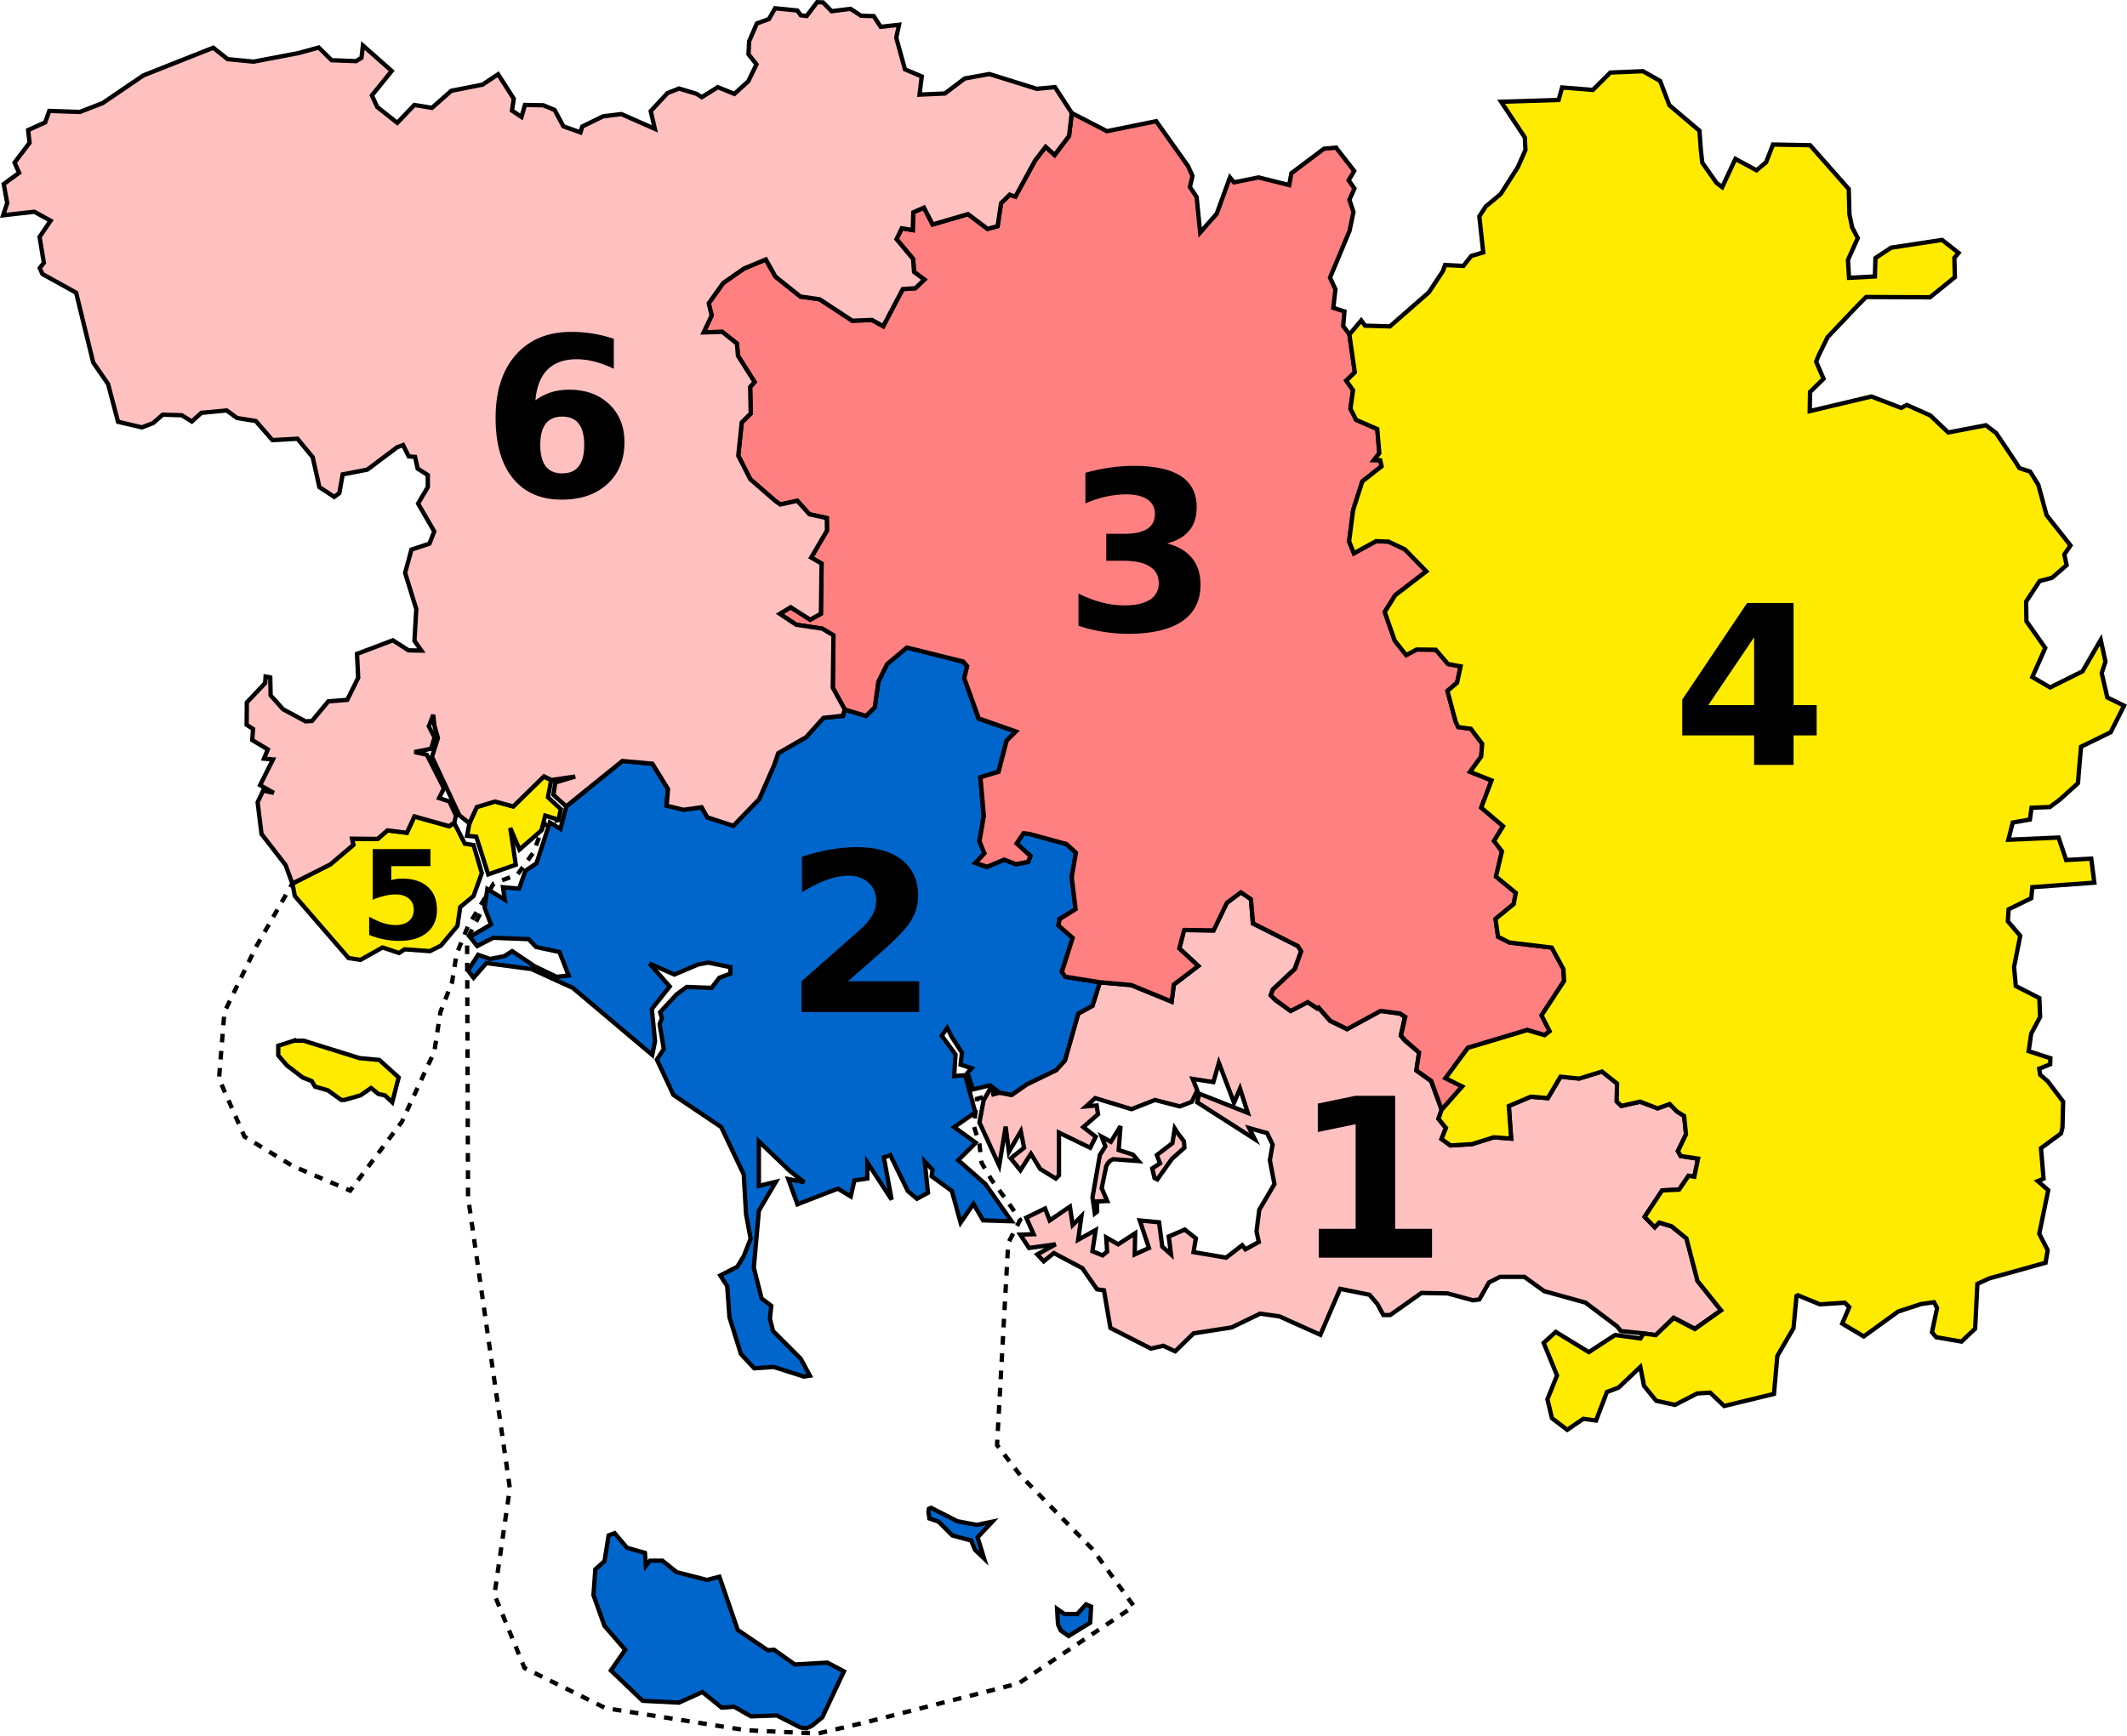
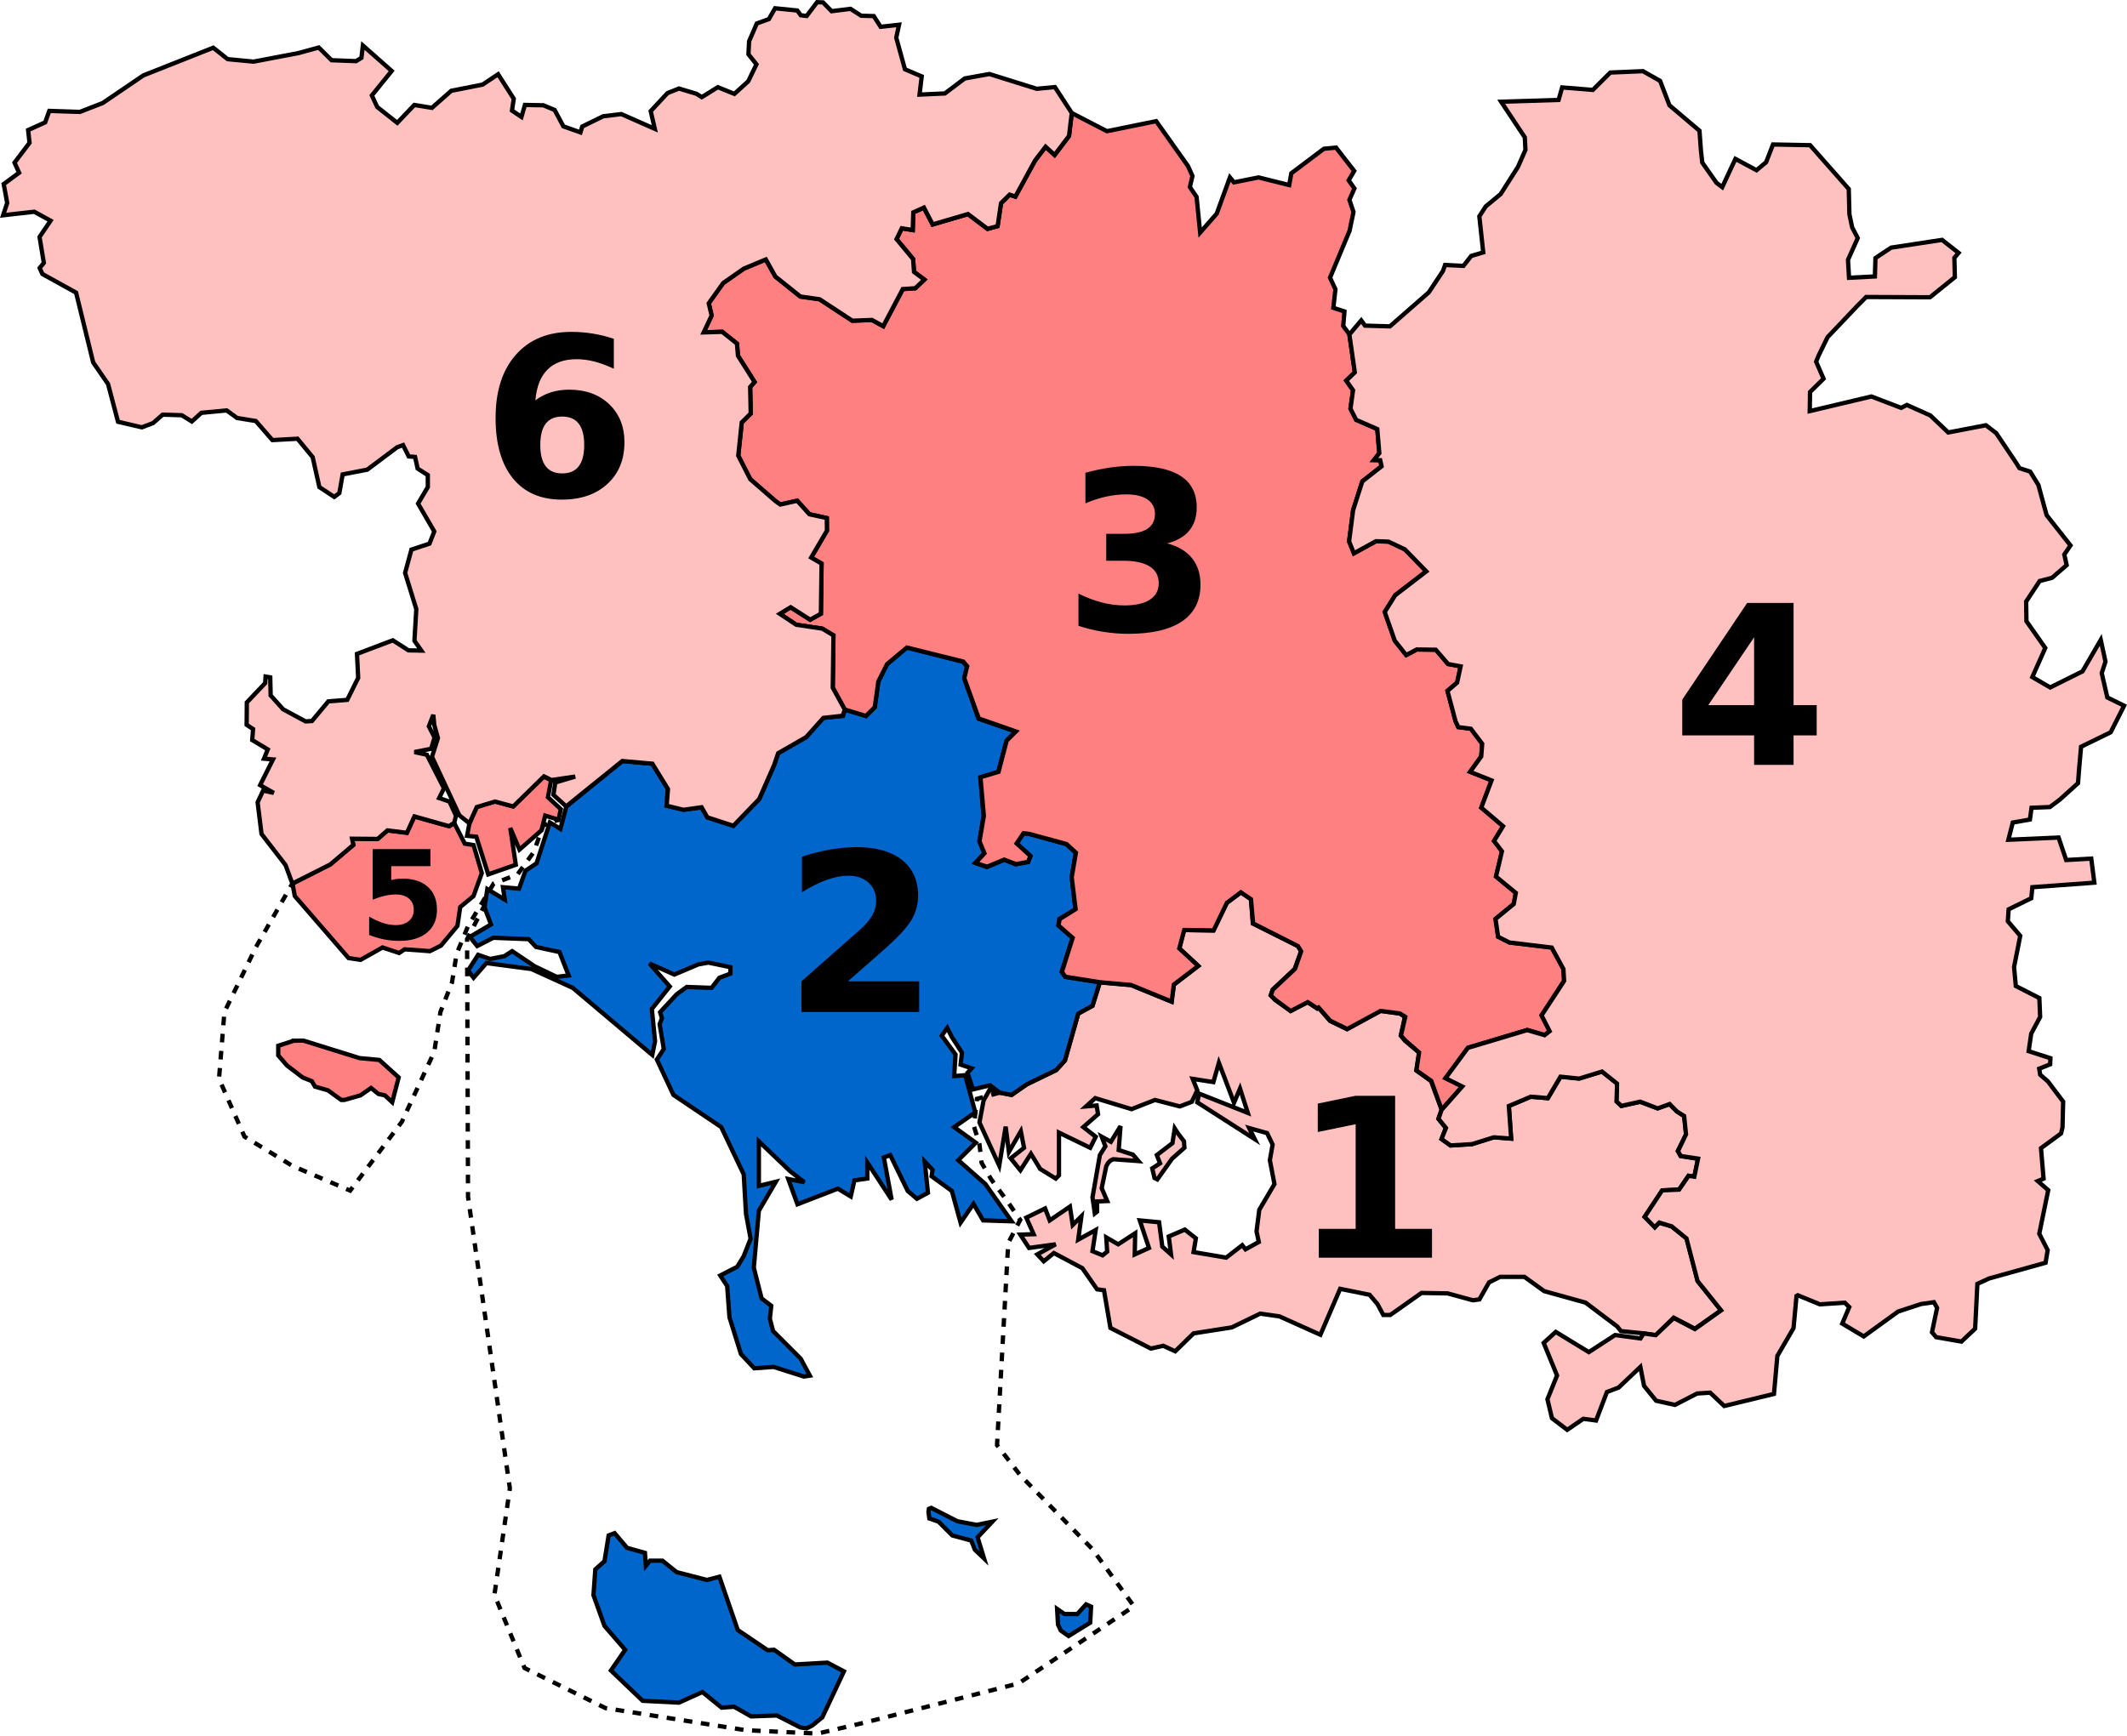
- <svg xmlns="http://www.w3.org/2000/svg" width="983.494" height="802.801" viewBox="0 0 983.494 802.801">
-   <path d="M585.048,589.206l-6.588,4.9L572.3,606.85l-13.6-.211-2.121,8.5,8.71,8.077-11.259,8.7-1.061,7.86-18.7-7.649-14.448-1.278-3.4,10.844-6.588,3.6-6.16,21.675-4.039,4.46-13.6,6.588-7.01,4.888-5.521-1.054-4.678-1.278-2.76,4.888-1.911,10.2L473.3,715.64l2.978-18.058,1.489,11.687,5.521-9.559,1.489,7.649-6.16,4.9,4.46,5.521,4.888-7.649,4.249,7.01,7.221,4.46,1.489-1.489V700.349l14.448,7.01,2.55-5.1-5.738-4.473,6.8-5.949-0.639-4.039-4.888.422L517.7,684.4l16.787,5.1,10.838-4.249,11.477,2.978,5.521-2.121,2.55-5.3-2.121-5.31,9.559,1.489,2.55-8.92,7.01,18.486,2.76-6.588,3.6,11.259-22.518-8.92-0.85,4.039,26.557,17-2.55-5.1,8.288,2.339,2.55,5.31-1.278,7.221,2.121,11.048-7.01,11.9-1.278,9.988,1.054,4.888-6.153,3.4-1.5-1.911-7.438,5.745-15.08-2.55,1.061-6.377-5.1-4.039-7.438,3.189,1.061,8.288-4.039-3.6-1.489-11.259-8.92-.85,4.249,12.748-6.588,2.978,0.211-9.777-7.86,5.1-5.521-3.189,0.422,6.588-2.121,1.7-4.678-1.911,1.489-9.777-8.077,4.454,1.489-10.838-4.039,4.039-1.278-8.5-9.349,6.377-2.121-5.521-8.71,4.249,3.4,7.649-6.16.2,4.039,6.16,12.32-1.7-8.5,4.678,2.978,3.189,4.678-3.821,13.176,7.01,6.8,9.777,3.189,0.422,2.978,17.419,18.7,9.553,5.738-1.278,5.521,2.55,8.5-8.295,17.63-2.754,13.176-6.377,8.92,1.278,18.908,8.5,9.138-21.247,13.6,2.754,3.61,4.249,2.76,5.1h3.189l14.448-10.2,12.109,0.211,11.687,3.189,2.978-.422,4.46-7.86,5.1-2.55h11.259l9.138,6.595,19.119,5.3,14.652,11.048,1.7,2.121,10.409,1.054,5.738,0.85,8.295-8.077,9.777,5.1,12.109-8.5-10.838-13.6-5.1-19.758-7.01-5.521-5.738-1.7-1.911,2.121L771.8,739.22l8.077-12.109,7.86-.422,4.249-6.377,2.754,0.422,1.7-8.288-8.077-1.278-1.278-2.339,3.821-7.649-0.85-8.5-3.4-2.121-3.4-3.4-5.521,1.911-8.077-2.978L760.945,688l-2.121-2.121,0.2-8.295-7-5.521-10.62,3.189-8.5-.85-5.949,9.994-7.86-.646L708.9,688l1.061,15.094-7.86-.646-10.2,3.2-9.988.639-4.039-2.978,1.911-5.1-3.4-4.249,1.489-4.249-4.888-13.176-6.8-4.9,1.278-8.288-6.588-5.521-1.911-2.345,1.911-8.7-2.339-1.5-8.92-1.278-15.509,8.5-7.853-3.821-5.31-6.153-0.639.422-4.46-2.978-7.86,4.039-7.221-5.1-1.911-2.121,0.85-2.55,10.2-9.553,2.978-8.295-1.489-2.339-20.819-10.409-0.85-11.253ZM529.384,697.358l-4.46,7.221-4.249-2.345,1.7,4.46-2.55,4.039-3.4,19.547,1.061,7.445,1.061-.85V732.2l4.678-.211-2.55-5.949,2.121-10.2,0.85-1.489,1.061-1.061,1.278-.639,11.687,0.85-2.55-2.978-6.588-2.121Zm25.068,1.061-1.061,6.8-7.221,5.521,1.489,3.821-3.61,2.339,1.061,4.46L546.388,722l6.8-9.559,5.738-5.1-0.211-2.978-2.76-3.61Z" transform="translate(-11.271 -176.5)" fill="#ffc0c0" stroke="#000" stroke-width="2" />
-   <path d="M430.588,475.962l-9.138,7.649-4.039,8.077-1.7,11.9-4.039,4.045-9.777-2.978-0.85,2.978-9.138.85-7.86,8.92L371.09,524.84l-1.911,5.521-6.8,15.719L350.271,558.4l-11.9-3.821-2.76-4.678-8.288,1.061-7.86-1.911L320.1,541.4l-7.221-11.687-13.809-1.278-25.918,21.036-2.76,10.409-4.888-2.978-6.16,18.908-5.1,3.4L251.27,587.5l-7.438-.639,0.85,5.738-8.077-4.888-1.278,8.5,2.978,7.86-9.777,5.738,3.4,4.249,7.438-3.821,16.358,0.639,3.4,3.61,10.838,2.339,4.249,10.838-5.521.646-10.2-4.9-10.409-7-3.61,2.339-6.588,1.278-5.521-1.911-4.678,7.221,2.55,3.4,5.949-6.8L257,624.7l19.119,8.71,36.756,31.017,1.278-6.377-1.489-14.876,8.288-10.409-9.349-10.62,11.477,5.1,11.048-4.678,4.678-.85,10.2,2.121v2.978l-5.1,1.911L340.3,633.4l-11.477-.422-4.678,3.4-7.649,8.288,0.85,2.76-1.061,2.76,1.911,11.477-3.189,4.9,7.649,16.352,22.1,14.876,10.409,21.886,1.061,18.276,2.121,11.477-3.189,8.077-2.978,4.888-7.86,4.039,3.189,4.888,1.061,14.448,5.31,17,6.16,6.588,8.92-.639,14.02,4.46,2.76-.422-4.249-7.853-12.748-12.748-1.489-5.745,0.639-5.949-4.46-3.4-3.61-14.237,2.339-26.346,7.86-13.387L362.156,725V704.388L376.6,718.2l6.588,5.1-7.438-1.489L380,733.494l18.7-7.221,5.949,3.61,1.7-7.438,5.949-.85v-7.438l11.259,17.2-3.61-19.547,2.55-.85,0.422-.2L431,727.335l4.249,3.61,5.1-2.76-1.489-14.448,3.61,3.821-0.422,2.978,9.349,6.8,4.039,14.659,5.949-8.71,4.46,7.649,13.176,0.422-12.109-17.208L454.371,713.1l8.077-8.077L452.46,697.8l9.777-6.8-4.678-17.208-5.1.422,0.639-9.994-6.377-8.7,2.55-3.61,2.121,4.249,4.678,7.221-0.639,5.521,5.1,1.7-1.911,2.121,2.55,7.649,7.86-1.911,4.46,3.4,5.521,1.061,7.01-4.888,13.6-6.588,4.039-4.46,6.16-21.675,6.588-3.61,3.4-10.838-15.937-2.55-1.7-2.345,5.1-15.719-6.588-5.738,0.422-2.978,7.438-4.46-1.7-14.876,1.911-11.259-4.46-4.039-17-4.678-2.76-.422-3.189,4.888,6.377,5.738-1.061,2.76-5.738,1.061-5.31-2.121-8.077,3.4-5.31-1.9,4.249-4.46-2.339-5.521,1.911-11.687L464.556,536.1l8.288-2.55,3.821-14.448,4.249-4.249L463.706,508.9l-6.588-18.7,1.278-5.521-1.911-2.121Zm11.259,397.953-1.061.422-0.211,1.489L441,878.8l4.249,1.489,6.377,6.377,8.71,2.339,1.7,4.249,4.249,4.039L463.3,887.52l6.8-7.221-7.221,1.489-8.92-1.7ZM295.457,885.6l-2.76,1.054-1.911,11.9-4.249,3.821-0.85,11.9,5.1,14.237,9.559,11.048-6.588,9.559,14.659,14.02,16.787,0.85,10.838-4.9,8.92,7.221,5.738-.422,7.86,4.46,11.9-.422,10.838,5.521,2.978,0.422,2.55-1.278,4.678-3.821,9.988-21.247-7.649-4.039-15.087.85-9.559-6.8-2.978.211L352.406,930.4l-8.5-24.646-5.738,1.489-14.02-3.61-6.588-5.3h-5.738l-1.911,2.339-0.422-5.949-8.288-2.339Zm217.99,32.934L509.409,923H503.46l-3.4-2.345,0.422,7.221,1.278,2.76,3.61,2.55,9.988-6.16,0.422-7.438Z" transform="translate(-11.271 -176.5)" fill="#06c" stroke="#000" stroke-width="2" />
-   <path d="M401.862,504.674l-5.555-10.1,0.32-24.2-5.188-3.114-12.021-1.8-7.588-5.045,5-3.046,9.036,5.745,4.957-2.754,0.313-23.184-4.814-2.8,7.3-12.449-0.068-5.793-8.064-1.782-5.6-6.235-7.86,1.734-2.278-1.639-11.579-10.056-5.562-10.906,1.611-15.38,4.154-4.12-0.265-12.272,2.046-2.291-7.683-12.143L352,335.412l-6.806-5.446-8.567.259,3.672-7.792-1.333-5.67,6.677-9.362,9.587-6.683,10.124-4.222,4.44,7.914,11.538,9.233,8.914,1.271,15.1,9.913,9.063-.354,5.235,2.869,9.036-17.14,5.786-.394,4.2-4-4.78-3.549-0.435-5.969L425.8,287.1l2.427-5.011,5.058,0.816,0.258-8.186,4.922-2.182,4.032,7.792,16.345-4.8,9.056,6.84,4.63-1.264,1.6-10.627,3.971-3.91,2.638,0.9,9.152-16.766,4.834-6.3L498.9,248.2l6.656-8.784,1.278-10.634,16.27,8.4,22.77-4.63,14.7,20.73,2.087,4.6-1.2,5.113,3.1,4.583,1.652,16.481,7.663-8.737,6.106-16.766,1.87,2.284,11.388-2.278,14.149,3.536,0.979-5.459L623.435,245.3l5.6-.537,8.39,10.8-2.55,4.344,2.658,3.767-2.318,5.249,1.883,5.636-1.815,8.7-9.036,21.675,2.5,5.364-0.972,8.581,5.147,1.666-0.571,6.738,2.883,3.9,2.516,17.5-3.957,3.835,3.141,4.454-1.2,8.512,2.631,5.167,9.763,4.263,0.945,11.143-2.475,3.2,2.889,0.068,0.632,2.815-8.914,7-4.229,13.238-1.87,14.482,2.216,5.514,10.2-5.6,5.806,0.2,7.574,3.583,9.906,10.171-14.366,11.021L651.59,459.5l4.637,13.272,5.29,6.663,4.868-2.577,8.832,0.109,5.65,6.609,5.813,1.074-1.618,7.54-4.453,3.835,3.739,14.067,1.251,2.672,5.813,0.741,5.249,6.976-0.455,5.847-5.133,7.125,9.92,3.95-4.766,12.605,10.083,8.56-4.168,6.853,3.651,4.773-2.754,11.687,9.165,7.533-0.965,5.174-8.417,6.894L704,609.718l5.242,2.652,19.574,2.359,5.385,9.927,0.326,5.48-10.423,15.943,3.726,7.316-2.332,1.829-8.023-2.353-27.427,8.213L679.7,675.124l7.724,3.848-9.539,10.8-4.834-13.353-6.874-4.848,1.244-8.281-6.4-5.589-1.978-2.23,1.992-8.662-2.522-1.584-8.866-1.149-15.441,8.356-7.867-3.835-5.358-6.092-0.558.381-4.46-2.876-7.914,4.107-7.119-5.242-2.067-1.985,0.972-2.692,10.233-9.6,2.842-8.077-1.5-2.441-20.723-10.491-1-11.191-4.657-3.175-6.439,4.827-6.167,12.782-13.584-.19-2.278,8.519,8.764,8.125-11.3,8.587-0.979,7.887-18.738-7.676-14.4-1.278-16.039-2.529-1.591-2.271,4.97-15.719-6.581-5.766,0.585-2.931,7.363-4.6-1.808-14.754,1.951-11.341-4.365-4.012-16.977-4.63-2.9-.367-3.182,4.7,6.384,5.827-1.088,2.713-5.582,1.047L475.6,574.1l-7.914,3.277-5.33-1.768,4.1-4.426-2.291-5.575,2.026-11.749-1.57-17.881,8.356-2.5,3.767-14.428,4.27-4.243-17.147-5.983-6.738-18.67,1.353-5.528-1.843-2.155L430.609,476l-9.152,7.656-4.045,8.057L415.753,503.6l-4.066,4.039Z" transform="translate(-11.271 -176.5)" fill="#ff8080" stroke="#000" stroke-width="2" />
-   <path d="M954.608,673.562l-0.449-2.781,5.072-2.033,0.116-2.815-10.063-3.257,1.19-8.118,4.12-7.71-0.36-8.744-10.878-5.555-0.816-8.791,2.862-14.434-5.745-6.731,0.374-5.514,10.471-5.14,0.489-5.1,28.665-2.094-1.428-11.137-11.592.666-3.515-10.4L939.908,564.9l2.033-7.962,7.934-1.4,0.741-5.432,8.485-.34,4.61-3.454,8.4-7.588,0.435-5.786,0.972-11.062,13.7-6.7,6.2-12.286-7.751-3.8-2.6-11.266L984.8,482.5l-2.169-10.049-8.451,14.57-14.951,7.431-8.24-4.807,5.976-13.455-8.7-12.367-0.143-9.083,6.248-9.5,5.738-1.5,6.751-5.854-1.088-4.922,2.862-4.188-11.042-14-3.821-14.02-3.787-6.126-4.95-1.611-1.57-2.509-9.2-13.707-4.732-3.624-17.419,3.352-8.288-7.88L892.981,363.8l-2.658,1.346-13.741-5.262-28.508,6.765,0.136-8.839,6.248-6.133-3.434-7.88,1.095-2.74,4.188-8.594,13.646-14.373,4.2-4.222L903.669,314l11.5-9.288-0.231-8.954,1.945-2.291-7.622-6-23.552,3.583-7.261,4.814-0.251,8.505-11.959.632-0.489-8.3,4.515-10.083-2.584-4.922-1.265-6.044-0.306-11.721-17.888-20.268-17.14-.32-3.2,8.22-4.426,3.685L813.691,250,807.6,263.064l-2.658-1.992-6.568-9.349-0.626-5.623-0.666-9.124-13.89-11.769-4.3-11.259-7.941-4.515-15.1.632-8.077,8.036-14.19-1.149-1.639,5.779-26.557.843,10.933,16.474,0.292,5.8-3.461,7.866-8,12.558-6.887,5.7-2.971,4.6,1.8,16.671-5.555,1.652-3.6,4.589-8.492-.422-0.965,2.774-6.568,9.913-17.97,15.712-11.5-.34-1.754-2.414-5.487,6.52,2.516,17.508-3.957,3.828,3.141,4.454-1.2,8.512,2.631,5.167,9.763,4.263,0.945,11.15-2.475,3.189,2.889,0.068,0.632,2.815-8.914,7-4.236,13.244-1.863,14.482,2.216,5.507,10.2-5.6,5.806,0.2,7.574,3.583,9.906,10.178L656.4,451.8l-4.861,7.758,4.637,13.272,5.29,6.663,4.868-2.577,8.825,0.116,5.657,6.6,5.813,1.074-1.618,7.54-4.46,3.835,3.746,14.074,1.251,2.665,5.813,0.748,5.249,6.969-0.455,5.847-5.133,7.125,9.913,3.95-4.759,12.605,10.083,8.567-4.175,6.847,3.658,4.773-2.754,11.687,9.165,7.54-0.965,5.167-8.417,6.894,1.183,8.234,5.235,2.658,19.581,2.353,5.385,9.927,0.326,5.48L724.06,646.142l3.726,7.309-2.332,1.829-8.023-2.345L690,661.148l-10.348,14.033,7.724,3.848-9.539,10.8-1.435,4.107,3.461,4.256-2.067,5.12,4.175,2.964,9.906-.591,10.13-3.168,8,0.605-1.074-15.073,10.185-4.317,7.853,0.673,5.84-9.92,8.655,0.884,10.545-3.257,6.942,5.548-0.143,8.356,2.2,1.972,8.642-1.951,8.077,3.121,5.568-2.013,3.365,3.434,3.311,2.087,0.884,8.492-3.726,7.751,1.292,2.257,8,1.217-1.727,8.349-2.658-.4-4.4,6.384-7.839.347-8.084,12.266,4.664,4.766,2.094-2.135,5.711,1.713,6.874,5.616,5.126,19.69,10.892,13.578L794.954,791.2l-9.77-5.1-8.342,7.914-5.6-.768-1.448,2.291-11.721-1.577-12.157,7.907-15.291-9.342-5.582,5.086,6.173,15.06-4.44,11.021,2.094,8.737,7.057,5.392,7.438-5.106,5.895,0.789,5.025-13.183,5.392-2.04,10.069-9.553,1.7,8.73,5.589,6.9,8.71,1.924,10.26-5.276,6-.381,6.527,6.167,22.994-5.582,1.564-17.569,7.486-12.891,1.373-14.842,0.605-.326,10.219,4.2,11.49-.761,2.074,2.026-3.236,7.642,9.947,5.935,15.869-11.5,10.62-3.481,5.942-.85,1.475,2.624-2.359,11.273,1.938,2.284L918.213,797l6.337-5.977,1.027-20.717,5.466-2.509,26.068-7.261,0.972-5.806-3.882-7.608,4.134-20.146-4.814-4.2,2.665-1.129-1.2-14.088,9.274-6.819,0.68-2.808,0.292-11.919-7.071-9.369Z" transform="translate(-11.271 -176.5)" fill="#ffeb00" stroke="#000" stroke-width="2" />
-   <path d="M262.734,535.664L248.5,549.473l-8.288-2.339-8.5,2.55-3.4,7.649-1.061,5.738,4.249,0.422,5.521,17.419,12.748-4.454-2.55-17,4.249,9.988,10.2-8.92,1.7-6.8,6.16,1.911,1.061-4.888-5.949-5.521,1.489-7.86Zm-59.913,18.486-3.4,7.438-8.92-1.061-4.678,4.045-11.687-.211,0.422,2.978-10.62,8.92-17.419,8.92,1.061,5.745,24.857,28.685,5.521,0.85,10.2-5.738,7.649,2.55,2.55-1.7,11.687,0.85,5.1-2.55,7.649-9.144,1.278-8.7,6.16-5.1,3.821-10.62-3.821-12.959-4.039-.639-4.888-9.559-2.339,1.489Zm-55.67,103.685-7.221,2.339v4.46l4.039,4.678,7.221,5.521,4.249,1.7,1.489,2.55,5.949,1.7,6.16,4.454h1.489l7.438-2.121,4.888-3.4,3.4,2.76,2.978,0.639,3.4,3.189,2.978-11.477-8.92-8.077-9.138-.85-25.918-8.077-4.48.013h0Z" transform="translate(-11.271 -176.5)" fill="#ffeb00" stroke="#000" stroke-width="2" />
-   <path d="M433.566,274.725l-0.258,8.186-5.058-.822-2.427,5.018,7.649,9.186,0.435,5.977,4.78,3.549-4.2,4-5.786.394-9.036,17.14-5.235-2.869-9.063.354-15.1-9.913-8.914-1.271-11.538-9.233-4.44-7.914-10.124,4.222-9.587,6.683-6.677,9.362,1.333,5.67-3.672,7.792,8.567-.259,6.806,5.439,0.476,5.63,7.683,12.143-2.046,2.291,0.265,12.272-4.154,4.12-1.611,15.372,5.562,10.906L369.778,408.2l2.278,1.645,7.86-1.734,5.6,6.235,8.064,1.774,0.068,5.8-7.3,12.449,4.814,2.8-0.313,23.178-4.957,2.76-9.036-5.745-5,3.046,7.588,5.045,12.021,1.8,5.188,3.114-0.32,24.2,5.555,10.1-0.911,2.876-8.975.993-7.968,8.893L371.1,524.867l-1.836,5.4-6.935,15.774-11.946,12.4-12.048-3.916-2.652-4.657-8.349,1.176-7.819-1.9,0.619-7.7-7.207-11.728-13.9-1.231-25.959,20.982-5.888-5.337,0.85-5.711,9.219-2.754-11.042,1.611-3.4-1.693-14.2,13.911-8.438-2.271-8.444,2.57-3.4,7.492-4.657-3.678-12.653-27.074,2.747-8.7-1.686-5.99-0.462-4.725-2.053,5.31,2.645,5.16-1.591,5.222-7.724,1.523,5.738,1.231,7.914,15.529-2.223,4.521,4.78,1.618,3.005,6.54-0.823,3.3-2.366,1.543-16.012-4.521L199.4,561.7l-8.954-1.142-4.549,3.957-11.837-.1,0.612,2.842-10.695,9.077-17.521,8.812L143.3,576.58l-11.1-14.353-1.808-14.645,2.563-5.446,4.916,1.095-6.323-3.6,5.949-11.885-4.154-.36,1.754-4.283-7.2-4.324,0.394-5.093-2.978-1.965,0.082-10.335,8.478-8.934,0.2-3.039,2.155,0.388,0.184,8.315,5.766,6.432,10.4,5.6,2.951-.19,7.547-9.07,8.757-.7,5.052-10.178-0.537-11.089,16.569-6.269,7.221,4.637,5.956,0.116L202.9,472.86l0.857-14.625-5.174-16.766,2.93-10.777,8.336-2.747,2.223-5.643-7.492-12.9,4.515-7.649-0.02-5.535-4.684-2.978-1.2-5.419-2.917-.225-2.624-5.242-2.747,1.006L181.093,393.72l-11.375,2.2-1.537,8.642-2.346,1.768-6.881-4.528-3.107-13.863-7.023-8.519-11.606.639-7.663-8.825-8.655-1.394-4.821-3.508-11.7,1.115-4.412,4-4.657-2.883-8.8-.272-4.467,3.9-5.181,1.972-11.014-2.577-4.6-17.466-6.881-9.974-7.907-32.282L30.9,303.246l-1.271-2.781,1.924-2.373-1.985-12,5.092-7.506-7.533-4.147L12.715,276.07l1.89-5.677-1.611-8.757,7.112-5.228-2.115-4.678,6.942-9.179L24.28,236.67l7.894-3.57,1.89-5.3L48.2,228.273l10.566-4.107,18.806-12.789,32.309-12.8,6.663,5.283,11.987,1.149,20.723-3.95,9.4-2.577,5.949,5.874,11.3,0.422,2.5-1.53,0.68-5.7,13.313,11.762-9.165,11.327,2.468,5.351,9.281,7.323,7.887-8.261,8.138,1.332,8.934-7.887L234.4,215.64l7.193-4.793,7.241,11.334-0.816,5.459,4.372,2.937L254,225.036l8.5,0.156,5.215,2.155,4.066,7.588,7.9,2.8,0.83-2.726,9.7-4.732,8.363-1.013,15.481,6.819-1.89-8.186,7.737-8.329,5.33-2.121,8.084,2.427,2.475,1.557,7.4-4.61,7.656,3.1,6.418-5.827,3.794-7.839-3.7-4.657,0.3-6,3.569-8.247,5.582-2.019,2.849-5,10.273,1.027,1.6,2.2,2.726,0.347,4.834-6.384,2.74,0.1,3.971,4.066,8.723-1.1,4.936,3.2,5.82,0.163,3.189,4.95,8.506-.938-1.292,5.99,4.025,14.611,7.758,3.3-1.013,8.4,11.721-.524,9.186-6.942,11.4-2.053,21.886,6.84,8.4-.8,7.805,11.98-1.278,10.627-6.656,8.784-4.175-3.787-4.834,6.3-9.152,16.766-2.638-.9-3.971,3.916-1.6,10.62-4.63,1.271-9.056-6.84-16.345,4.8-4.032-7.792Z" transform="translate(-11.271 -176.5)" fill="#ffc0c0" stroke="#000" stroke-width="2" />
-   <text transform="translate(222.779 229.637)" font-size="102.732" font-family="DejaVu Sans" font-weight="700">6</text>
-   <text transform="translate(491.796 291.703)" font-size="102.732" font-family="DejaVu Sans" font-weight="700">3</text>
-   <text transform="translate(773.237 353.771)" font-size="102.732" font-family="DejaVu Sans" font-weight="700">4</text>
-   <text transform="translate(597.737 581.707)" font-size="102.732" font-family="DejaVu Sans" font-weight="700">1</text>
-   <text transform="translate(362.476 468.067)" font-size="102.732" font-family="DejaVu Sans" font-weight="700">2</text>
-   <text transform="translate(166.285 434.365)" font-size="57.144" font-family="DejaVu Sans" font-weight="700">5</text>
-   <line x1="258.255" y1="379.139" x2="256.382" y2="379.84" fill="none" stroke="#000" stroke-width="2" />
-   <polyline points="253.048 381.087 251.175 381.788 250.505 383.673" fill="none" stroke="#000" stroke-width="2" />
-   <polyline points="249.19 387.378 246.811 394.078 239.32 404.412 228.262 408.653 216.413 428.322 211.14 441.164 209 454.362 203.649 468.067 200.81 486.466 185.814 518.849 164.296 547.502" fill="none" stroke="#000" stroke-width="2" stroke-dasharray="3.932 3.932" />
-   <polyline points="163.116 549.074 161.915 550.673 160.076 549.886" fill="none" stroke="#000" stroke-width="2" />
-   <polyline points="156.43 548.325 135.247 539.258 113.046 525.703 101.274 498.95 103.771 468.067 118.396 437.953 133.206 412.109" fill="none" stroke="#000" stroke-width="2" stroke-dasharray="3.966 3.966" />
-   <line x1="134.192" y1="410.388" x2="135.186" y2="408.653" fill="none" stroke="#000" stroke-width="2" />
-   <polyline points="462.218 505.356 451.74 508.225 450.313 520.858 452.89 529.271 453.88 537.832 458.339 545.498 465.83 555.667 471.715 564.228 466.186 574.929 461.014 668.387 471.715 682.298 505.154 716.542 524.31 742.915 470.955 778.609 399.482 796.801 378.08 801.795 344.906 800.252 279.985 790.024 242.531 771.475 228.619 737.588 235.753 688.362 216.413 553.616 215.978 434.364 224.269 418.289" fill="none" stroke="#000" stroke-width="2" stroke-dasharray="4" />
+ <svg xmlns="http://www.w3.org/2000/svg" width="985.936" height="804.795" viewBox="0 0 985.936 804.795">
+   <path d="M578.625,605.221l-6.6,4.907-6.175,12.78-13.632-.211-2.127,8.52,8.731,8.1-11.287,8.725-1.063,7.879-18.744-7.668-14.484-1.281-3.408,10.871-6.6,3.613-6.175,21.729L493,687.653l-13.632,6.6-7.027,4.9-5.535-1.057-4.689-1.281-2.767,4.9-1.915,10.224L466.6,731.97l2.985-18.1,1.493,11.717L476.61,716l1.493,7.668-6.175,4.907,4.471,5.535,4.9-7.668,4.26,7.027,7.239,4.471,1.493-1.493V716.64l14.484,7.027,2.556-5.112-5.752-4.485,6.816-5.964-0.641-4.049-4.9.423,4.26-3.831,16.829,5.112,10.865-4.26,11.505,2.985,5.535-2.127,2.556-5.317-2.127-5.323,9.583,1.493,2.556-8.943,7.027,18.533,2.767-6.6,3.612,11.287-22.574-8.943-0.852,4.049,26.623,17.04-2.556-5.112,8.309,2.345,2.556,5.323-1.281,7.239,2.127,11.076-7.027,11.928-1.281,10.013,1.056,4.9-6.168,3.408-1.5-1.915L571.8,774.6l-15.118-2.556,1.063-6.393-5.112-4.049-7.457,3.2,1.063,8.309-4.049-3.613L540.694,758.2l-8.943-.852,4.26,12.78-6.6,2.985,0.211-9.8-7.879,5.112-5.535-3.2,0.423,6.6-2.127,1.7-4.689-1.915,1.493-9.8-8.1,4.465,1.493-10.865-4.049,4.049-1.281-8.52L490,757.345l-2.127-5.535-8.731,4.26,3.408,7.668-6.175.2,4.049,6.175,12.351-1.7-8.52,4.689,2.985,3.2,4.689-3.831,13.209,7.027,6.816,9.8,3.2,0.423,2.985,17.463,18.744,9.577,5.753-1.281,5.535,2.556,8.52-8.315,17.674-2.761,13.209-6.393,8.943,1.281,18.955,8.52,9.161-21.3,13.632,2.761,3.619,4.26,2.767,5.112h3.2l14.484-10.224,12.139,0.211,11.717,3.2,2.985-.423,4.471-7.879,5.112-2.556h11.287l9.161,6.611,19.167,5.317,14.688,11.076,1.7,2.127,10.435,1.057,5.753,0.852,8.315-8.1,9.8,5.112,12.139-8.52-10.865-13.632-5.112-19.807-7.027-5.535-5.753-1.7-1.915,2.127-4.689-4.9,8.1-12.139,7.879-.423,4.26-6.393,2.76,0.423,1.7-8.309-8.1-1.281-1.281-2.345,3.831-7.668-0.852-8.52-3.408-2.127-3.408-3.408-5.535,1.915-8.1-2.985-8.731,1.915-2.127-2.127,0.2-8.315-7.02-5.535-10.647,3.2-8.52-.852-5.964,10.019L713.008,700l-10.224,4.26,1.063,15.131-7.879-.647-10.224,3.2-10.013.641-4.049-2.985,1.915-5.112-3.408-4.26,1.493-4.26-4.9-13.209-6.816-4.907,1.281-8.309-6.6-5.535-1.915-2.351,1.915-8.725-2.345-1.5-8.943-1.281-15.547,8.52-7.872-3.831-5.323-6.169-0.641.423-4.471-2.985-7.879,4.049-7.239-5.112-1.915-2.127,0.852-2.556,10.224-9.577,2.985-8.315-1.493-2.345L584.166,619.7l-0.852-11.281Zm-55.8,108.421-4.471,7.239-4.26-2.351L515.8,723l-2.556,4.049-3.408,19.6,1.063,7.463,1.063-.852v-4.689l4.689-.211-2.556-5.964,2.127-10.224,0.852-1.493,1.063-1.063,1.281-.641,11.717,0.852-2.556-2.985-6.6-2.127Zm25.13,1.063-1.063,6.816-7.239,5.535,1.493,3.831-3.619,2.345,1.063,4.471,1.281,0.641,6.816-9.583,5.753-5.112-0.211-2.985-2.767-3.619Z" transform="translate(-3.423 -191.489)" fill="#ffc0c0" stroke="#000" stroke-width="2" />
+   <path d="M423.78,491.694l-9.161,7.668-4.049,8.1-1.7,11.928-4.049,4.055-9.8-2.985-0.852,2.985-9.161.852-7.879,8.943-12.991,7.457-1.915,5.535L355.4,561.987l-12.139,12.351-11.928-3.831-2.767-4.689-8.309,1.063-7.879-1.915,0.641-7.668-7.239-11.717L291.939,544.3l-25.982,21.089-2.767,10.435-4.9-2.985-6.175,18.955L247,595.2l-2.985,8.309-7.457-.641,0.852,5.753-8.1-4.9-1.281,8.52,2.985,7.879-9.8,5.753,3.408,4.26,7.457-3.831,16.4,0.641,3.408,3.619,10.865,2.345,4.26,10.865-5.535.647-10.224-4.907-10.435-7.021-3.619,2.345-6.6,1.281-5.535-1.915-4.689,7.239,2.556,3.408,5.964-6.816,20.871,2.767,19.167,8.731,36.847,31.094,1.281-6.393-1.493-14.913,8.309-10.435L304.5,638.237l11.505,5.112,11.076-4.689,4.689-.852L342,639.934v2.985l-5.112,1.915-3.619,4.689-11.505-.423-4.689,3.408-7.668,8.309,0.852,2.767-1.063,2.767,1.915,11.505-3.2,4.907,7.668,16.393,22.152,14.913,10.435,21.94,1.063,18.321,2.127,11.505-3.2,8.1-2.985,4.9-7.879,4.049,3.2,4.9,1.063,14.484,5.323,17.04,6.175,6.6,8.943-.641,14.055,4.471,2.767-.423-4.26-7.873-12.78-12.78-1.493-5.759,0.641-5.964-4.471-3.408-3.619-14.273,2.345-26.412,7.879-13.421-7.879,1.915V720.689l14.484,13.843,6.6,5.112-7.457-1.493,4.26,11.717,18.744-7.239,5.964,3.619,1.7-7.457,5.964-.852v-7.457l11.287,17.245-3.619-19.6,2.556-.852,0.423-.2,8.1,16.617,4.26,3.619,5.112-2.767-1.493-14.484,3.619,3.831-0.423,2.985,9.372,6.816,4.049,14.7,5.964-8.731,4.471,7.668,13.209,0.423L460.191,740.5,447.623,729.42l8.1-8.1-10.013-7.239,9.8-6.816-4.689-17.251-5.112.423,0.641-10.019-6.393-8.725,2.556-3.619,2.127,4.26,4.689,7.239-0.641,5.535,5.112,1.7-1.915,2.127,2.556,7.668,7.879-1.915,4.471,3.408,5.535,1.063,7.027-4.9,13.632-6.6,4.049-4.471,6.175-21.729,6.6-3.619,3.408-10.865-15.977-2.556-1.7-2.351,5.112-15.759-6.6-5.753,0.423-2.985,7.457-4.471-1.7-14.913,1.915-11.287-4.471-4.049-17.04-4.689-2.767-.423-3.2,4.9,6.393,5.753-1.063,2.767-5.753,1.063-5.323-2.127-8.1,3.408L455.5,591.6l4.26-4.471-2.345-5.535,1.915-11.717-1.493-17.892,8.309-2.556,3.831-14.484,4.26-4.26-17.251-5.964-6.6-18.744,1.281-5.535-1.915-2.127Zm11.287,398.944-1.063.423-0.211,1.493,0.423,2.985,4.26,1.493,6.393,6.393,8.731,2.345,1.7,4.26,4.26,4.049-2.985-9.8,6.816-7.239-7.239,1.493-8.943-1.7ZM288.313,902.355l-2.767,1.057-1.915,11.928-4.26,3.831L278.518,931.1l5.112,14.273,9.583,11.076-6.6,9.583,14.7,14.055,16.829,0.852L329,976.029l8.943,7.239,5.753-.423,7.879,4.471,11.928-.423,10.865,5.535,2.985,0.423,2.556-1.281,4.689-3.831,10.013-21.3-7.668-4.049-15.125.852-9.583-6.816-2.985.211L345.4,947.266l-8.52-24.708-5.753,1.493-14.055-3.619-6.6-5.317h-5.753l-1.915,2.345-0.423-5.964-8.309-2.345Zm218.533,33.016-4.049,4.471h-5.964l-3.408-2.351,0.423,7.239,1.281,2.767,3.619,2.556,10.013-6.175,0.423-7.457Z" transform="translate(-3.423 -191.489)" fill="#06c" stroke="#000" stroke-width="2" />
+   <path d="M394.983,520.478l-5.569-10.129,0.32-24.265-5.2-3.122-12.051-1.806-7.607-5.057,5.016-3.054,9.058,5.759,4.969-2.761,0.313-23.242-4.826-2.808,7.32-12.48-0.068-5.807-8.084-1.786-5.616-6.25-7.879,1.738-2.283-1.643L351.19,413.685l-5.575-10.933,1.615-15.418,4.164-4.131-0.266-12.3,2.052-2.3-7.7-12.173L345,350.794l-6.823-5.46-8.588.259,3.681-7.811-1.336-5.684,6.693-9.386,9.611-6.7,10.149-4.233,4.451,7.934L374.4,328.97l8.936,1.275,15.138,9.938,9.086-.354,5.248,2.876,9.058-17.183,5.8-.4,4.205-4.008-4.792-3.558-0.436-5.984-7.668-9.215,2.433-5.023,5.071,0.818,0.259-8.206,4.935-2.188,4.042,7.811,16.385-4.812,9.079,6.857,4.642-1.268,1.6-10.653,3.981-3.919,2.645,0.906,9.174-16.808,4.846-6.318,4.185,3.8,6.673-8.806,1.281-10.66,16.311,8.425,22.827-4.642,14.736,20.782,2.093,4.614-1.206,5.126,3.108,4.594,1.656,16.522,7.682-8.758,6.121-16.808,1.874,2.29,11.417-2.283,14.184,3.544L602,271.826l15.111-11.369,5.616-.538,8.411,10.83-2.556,4.355,2.665,3.776-2.324,5.262,1.888,5.65-1.82,8.718-9.058,21.729,2.508,5.378-0.975,8.6,5.16,1.67-0.573,6.755,2.89,3.906,2.522,17.544-3.967,3.844,3.149,4.465-1.2,8.534,2.638,5.18,9.788,4.274,0.947,11.171-2.481,3.2,2.9,0.068,0.634,2.822-8.936,7.014-4.24,13.271-1.874,14.518,2.222,5.528,10.224-5.61,5.821,0.2,7.593,3.592,9.931,10.2-14.4,11.048-4.873,7.777,4.649,13.3,5.3,6.679,4.88-2.583,8.854,0.109,5.664,6.625,5.828,1.077-1.622,7.559-4.464,3.844,3.749,14.1,1.254,2.679,5.828,0.743,5.262,6.993-0.457,5.862-5.146,7.143,9.945,3.96-4.778,12.637,10.108,8.581-4.178,6.87,3.66,4.785-2.76,11.717,9.188,7.552-0.968,5.187-8.438,6.911,1.186,8.254,5.255,2.658,19.623,2.365,5.4,9.951,0.327,5.494-10.449,15.983,3.735,7.334-2.338,1.833-8.043-2.358-27.5,8.234-10.374,14.075,7.743,3.858-9.563,10.83-4.846-13.386-6.891-4.86,1.247-8.3-6.421-5.6-1.983-2.236,2-8.683-2.529-1.588-8.888-1.152L627.9,668.607l-7.886-3.844-5.371-6.107-0.559.382-4.471-2.883-7.934,4.117-7.136-5.255-2.072-1.99,0.975-2.7,10.258-9.624,2.849-8.1-1.5-2.447-20.775-10.517-1-11.219-4.669-3.183-6.455,4.839-6.182,12.814-13.618-.191-2.283,8.54,8.786,8.145L547.531,648,546.55,655.9l-18.785-7.7-14.436-1.281-16.079-2.536-1.595-2.276,4.982-15.759-6.6-5.78,0.586-2.938,7.382-4.614-1.813-14.79,1.956-11.369-4.376-4.022L480.755,578.2l-2.9-.368-3.19,4.71,6.4,5.841-1.091,2.719-5.6,1.05-5.466-2.079-7.934,3.285-5.344-1.772,4.11-4.437-2.3-5.589,2.031-11.778L457.9,551.856l8.377-2.5,3.776-14.464,4.28-4.253-17.19-6-6.755-18.716,1.356-5.541-1.847-2.161-26.1-6.489-9.174,7.675-4.055,8.077L408.908,519.4l-4.076,4.049Z" transform="translate(-3.423 -191.489)" fill="#ff8080" stroke="#000" stroke-width="2" />
+   <path d="M949.106,689.786L948.656,687l5.085-2.038,0.116-2.822-10.088-3.265,1.193-8.138,4.13-7.729-0.361-8.765-10.906-5.569-0.818-8.813,2.869-14.47-5.759-6.748,0.375-5.528,10.5-5.153,0.491-5.112,28.736-2.1-1.431-11.165-11.621.668-3.524-10.429-23.27,1.029,2.038-7.982,7.954-1.4,0.743-5.446,8.506-.341,4.621-3.462,8.418-7.607,0.436-5.8,0.975-11.09,13.734-6.714,6.216-12.316-7.77-3.81-2.6-11.294,1.738-5.337L977.2,488.177l-8.472,14.607-14.988,7.45-8.261-4.819,5.991-13.489-8.724-12.4-0.143-9.106,6.264-9.522,5.753-1.506,6.768-5.869L960.3,448.59l2.869-4.2L952.1,430.357,948.267,416.3l-3.8-6.141-4.962-1.615-1.574-2.515-9.222-13.741-4.744-3.633-17.463,3.36-8.309-7.9-10.871-4.867-2.665,1.35-13.775-5.275-28.579,6.782,0.136-8.861,6.264-6.148-3.442-7.9,1.1-2.747,4.2-8.615,13.68-14.409,4.205-4.233,29.595,0.129,11.526-9.311-0.232-8.977,1.949-2.3-7.641-6.018-23.61,3.592-7.279,4.826-0.252,8.527-11.989.634-0.491-8.322,4.526-10.108-2.59-4.935-1.268-6.059-0.307-11.751-17.933-20.318-17.183-.32-3.2,8.24-4.437,3.694-9.788-5.255-6.107,13.1-2.665-2-6.584-9.372-0.627-5.637-0.668-9.147-13.925-11.8-4.314-11.287-7.961-4.526-15.138.634-8.1,8.056-14.225-1.152-1.643,5.793-26.623.845,10.96,16.515,0.293,5.814-3.469,7.886-8.022,12.589-6.9,5.712-2.979,4.614,1.806,16.713-5.569,1.656-3.612,4.6-8.513-.423-0.968,2.781-6.584,9.938-18.015,15.751-11.532-.341-1.758-2.42-5.5,6.536,2.522,17.551-3.967,3.837,3.149,4.465-1.2,8.534,2.638,5.18,9.788,4.274,0.947,11.178-2.481,3.2,2.9,0.068,0.634,2.822-8.936,7.014L630.637,428l-1.867,14.518,2.222,5.521,10.224-5.61,5.821,0.2,7.593,3.592,9.931,10.2-14.4,11.042-4.873,7.777,4.649,13.3,5.3,6.679,4.88-2.583,8.847,0.116,5.671,6.618,5.828,1.077-1.622,7.559-4.471,3.844,3.756,14.109,1.254,2.672,5.828,0.75,5.262,6.987-0.457,5.862-5.146,7.143,9.938,3.96-4.771,12.637,10.108,8.588-4.185,6.864,3.667,4.785-2.76,11.717,9.188,7.559-0.968,5.18-8.438,6.911,1.186,8.254,5.248,2.665,19.63,2.358,5.4,9.951,0.327,5.494L717.984,662.3l3.735,7.327-2.338,1.833-8.043-2.351-27.5,8.234L673.469,691.41l7.743,3.858-9.563,10.83-1.438,4.117,3.469,4.267-2.072,5.132,4.185,2.972,9.931-.593,10.156-3.176,8.016,0.607-1.077-15.111,10.21-4.328,7.872,0.675,5.855-9.944,8.677,0.886L746,688.335l6.959,5.562-0.143,8.377,2.208,1.976,8.663-1.956,8.1,3.128,5.582-2.018,3.374,3.442,3.319,2.093,0.886,8.513-3.735,7.77,1.3,2.263,8.016,1.22-1.731,8.37-2.665-.4-4.41,6.4-7.859.348-8.1,12.3,4.676,4.778,2.1-2.14,5.725,1.718,6.891,5.63,5.139,19.739,10.919,13.612-12.153,8.663-9.795-5.112-8.363,7.934-5.61-.77-1.452,2.3-11.751-1.581L739.9,818.411l-15.329-9.365-5.6,5.1,6.189,15.1L720.71,840.29l2.1,8.758,7.075,5.405,7.457-5.119,5.909,0.791,5.037-13.216,5.405-2.045,10.094-9.577,1.7,8.752,5.6,6.918,8.731,1.929L790.11,837.6l6.012-.382,6.543,6.182,23.051-5.6,1.568-17.612,7.5-12.923,1.377-14.879,0.607-.327,10.244,4.205,11.519-.763,2.079,2.031-3.244,7.661,9.972,5.95,15.909-11.533,10.647-3.49,5.957-.852,1.479,2.631-2.365,11.3,1.943,2.29,11.71,2.038,6.353-5.991L920,786.771l5.48-2.515,26.132-7.279,0.975-5.821-3.892-7.627,4.144-20.2-4.826-4.212,2.672-1.132-1.2-14.123,9.3-6.836,0.682-2.815,0.293-11.948-7.089-9.392Z" transform="translate(-3.423 -191.489)" fill="#ffc0c0" stroke="#000" stroke-width="2" />
+   <path d="M255.508,551.545l-14.273,13.843-8.309-2.345-8.52,2.556L221,573.267l-1.063,5.753,4.26,0.423,5.535,17.463,12.78-4.465-2.556-17.04,4.26,10.013,10.224-8.943,1.7-6.816,6.175,1.915,1.063-4.9-5.964-5.535,1.493-7.879Zm-60.062,18.533-3.408,7.457-8.943-1.063-4.689,4.055-11.717-.211,0.423,2.985-10.647,8.943L139,601.185l1.063,5.759L164.985,635.7l5.535,0.852,10.224-5.753,7.668,2.556,2.556-1.7,11.717,0.852,5.112-2.556,7.668-9.167,1.281-8.725,6.175-5.112,3.831-10.647-3.831-12.991-4.049-.641-4.9-9.583-2.345,1.493ZM139.637,674.021l-7.239,2.345v4.471l4.049,4.689,7.239,5.535,4.26,1.7,1.493,2.556,5.964,1.7,6.175,4.465h1.493l7.457-2.127,4.9-3.408,3.408,2.767,2.985,0.641,3.408,3.2,2.985-11.505-8.943-8.1-9.161-.852-25.982-8.1-4.491.013h0Z" transform="translate(-3.423 -191.489)" fill="#ff8080" stroke="#000" stroke-width="2" />
+   <path d="M426.766,289.955l-0.259,8.206-5.071-.825L419,302.367l7.668,9.208,0.436,5.991,4.792,3.558-4.205,4.008-5.8.4-9.058,17.183-5.248-2.876-9.086.354-15.138-9.938-8.936-1.275-11.567-9.256-4.451-7.934-10.149,4.233-9.611,6.7-6.693,9.386,1.336,5.684-3.681,7.811,8.588-.259,6.823,5.453,0.477,5.644,7.7,12.173-2.052,2.3,0.266,12.3-4.164,4.131-1.615,15.411,5.575,10.933,11.608,10.074,2.283,1.649,7.879-1.738,5.616,6.25,8.084,1.779,0.068,5.814-7.32,12.48,4.826,2.808-0.313,23.236-4.969,2.767-9.058-5.759L364.9,476.1l7.607,5.057,12.051,1.806,5.2,3.122-0.32,24.265L395,520.478l-0.913,2.883-9,1-7.988,8.915-12.964,7.45-1.84,5.412-6.952,15.813-11.976,12.432-12.078-3.926-2.658-4.669-8.37,1.179-7.838-1.9,0.62-7.722-7.225-11.757-13.932-1.234-26.023,21.034-5.9-5.35,0.852-5.726,9.242-2.761-11.069,1.615-3.408-1.7-14.232,13.946-8.459-2.276-8.465,2.576-3.408,7.511-4.669-3.688L203.666,542.39l2.754-8.718-1.69-6-0.463-4.737-2.058,5.323,2.651,5.173-1.595,5.235-7.743,1.527,5.753,1.234,7.934,15.568-2.229,4.532,4.792,1.622,3.013,6.557-0.825,3.306-2.372,1.547-16.052-4.532-3.517,7.627-8.977-1.145-4.56,3.967-11.867-.1,0.613,2.849-10.721,9.1-17.565,8.834-3.169-8.595-11.124-14.389-1.813-14.681,2.57-5.46,4.928,1.1-6.339-3.606,5.964-11.914-4.164-.361,1.758-4.294-7.218-4.335,0.4-5.105-2.985-1.97,0.082-10.36,8.5-8.956,0.2-3.047,2.161,0.389,0.184,8.336,5.78,6.448,10.422,5.616,2.958-.191,7.566-9.092,8.779-.7,5.064-10.2L168.9,494.664l16.611-6.284,7.239,4.649,5.971,0.116-3.19-4.56,0.859-14.661L191.2,457.116l2.938-10.8,8.356-2.754,2.229-5.657-7.511-12.93,4.526-7.668-0.02-5.548-4.7-2.985-1.206-5.432-2.924-.225-2.631-5.255-2.754,1.009-13.843,10.381-11.4,2.2-1.54,8.663-2.352,1.772-6.9-4.54-3.115-13.9-7.041-8.54-11.635.641L122,386.7l-8.677-1.4-4.833-3.517L96.759,382.9l-4.423,4.008-4.669-2.89-8.827-.272-4.478,3.906-5.194,1.976-11.042-2.583-4.614-17.51-6.9-10-7.927-32.362-15.595-8.629-1.275-2.788,1.929-2.379-1.99-12.03,5.105-7.525-7.552-4.158L4.866,291.3l1.895-5.691-1.615-8.779,7.129-5.241-2.12-4.689,6.959-9.2-0.654-5.9,7.913-3.579,1.895-5.31,14.17,0.47,10.592-4.117L69.884,226.45l32.389-12.834,6.68,5.3,12.017,1.152,20.775-3.96,9.42-2.583,5.964,5.889,11.328,0.423,2.5-1.533,0.682-5.712,13.346,11.791L175.8,235.734l2.474,5.364,9.3,7.341,7.907-8.282,8.159,1.336,8.956-7.906,14.5-2.863,7.211-4.805,7.259,11.362-0.818,5.473,4.383,2.945,1.615-5.555,8.52,0.157,5.228,2.161,4.076,7.607,7.92,2.808,0.832-2.733,9.72-4.744,8.384-1.015,15.52,6.836-1.895-8.206,7.757-8.349,5.344-2.127,8.1,2.433,2.481,1.561,7.422-4.621,7.675,3.108,6.434-5.841,3.8-7.859-3.708-4.669,0.3-6.018,3.578-8.268,5.6-2.024,2.856-5.01,10.3,1.029,1.609,2.2,2.733,0.348,4.846-6.4,2.747,0.1,3.981,4.076,8.745-1.1,4.948,3.2,5.834,0.163,3.2,4.962,8.527-.941-1.3,6,4.035,14.647,7.777,3.306-1.015,8.425,11.751-.525,9.208-6.959,11.423-2.058,21.94,6.857,8.424-.8,7.825,12.01-1.281,10.653-6.673,8.806-4.185-3.8-4.846,6.312-9.174,16.808-2.645-.906-3.981,3.926-1.6,10.647-4.642,1.275-9.079-6.857-16.385,4.812L431.7,287.74Z" transform="translate(-3.423 -191.489)" fill="#ffc0c0" stroke="#000" stroke-width="2" />
+   <text transform="translate(223.329 230.205)" font-size="102.988" font-family="DejaVu Sans" font-weight="700">6</text>
+   <text transform="translate(493.016 292.427)" font-size="102.988" font-family="DejaVu Sans" font-weight="700">3</text>
+   <text transform="translate(775.159 354.649)" font-size="102.988" font-family="DejaVu Sans" font-weight="700">4</text>
+   <text transform="translate(599.221 583.153)" font-size="102.988" font-family="DejaVu Sans" font-weight="700">1</text>
+   <text transform="translate(363.373 469.23)" font-size="102.988" font-family="DejaVu Sans" font-weight="700">2</text>
+   <text transform="translate(166.695 435.445)" font-size="57.287" font-family="DejaVu Sans" font-weight="700">5</text>
+   <line x1="258.894" y1="380.081" x2="257.021" y2="380.782" fill="none" stroke="#000" stroke-width="2" />
+   <polyline points="253.67 382.036 251.797 382.736 251.128 384.621" fill="none" stroke="#000" stroke-width="2" />
+   <polyline points="249.809 388.336 247.422 395.057 239.913 405.416 228.827 409.669 216.949 429.387 211.663 442.26 209.517 455.491 204.153 469.23 201.307 487.675 186.273 520.139 164.699 548.867" fill="none" stroke="#000" stroke-width="2" stroke-dasharray="3.942 3.942" />
+   <polyline points="163.515 550.443 162.314 552.042 160.476 551.255" fill="none" stroke="#000" stroke-width="2" />
+   <polyline points="156.82 549.691 135.58 540.599 113.324 527.01 101.523 500.191 104.026 469.23 118.688 439.042 133.536 413.129" fill="none" stroke="#000" stroke-width="2" stroke-dasharray="3.976 3.976" />
+   <line x1="134.525" y1="411.404" x2="135.519" y2="409.669" fill="none" stroke="#000" stroke-width="2" />
+   <polyline points="463.366 506.612 452.861 509.488 451.431 522.153 454.014 530.586 455.007 539.169 459.477 546.854 466.986 557.048 472.887 565.631 467.344 576.359 462.159 670.049 472.887 683.995 506.409 718.324 525.612 744.763 472.124 780.546 400.473 798.784 379.018 803.79 345.761 802.243 280.679 791.989 243.131 773.394 229.185 739.423 236.337 690.074 216.949 554.992 216.513 435.443 224.824 419.328" fill="none" stroke="#000" stroke-width="2" stroke-dasharray="4" />
</svg>
